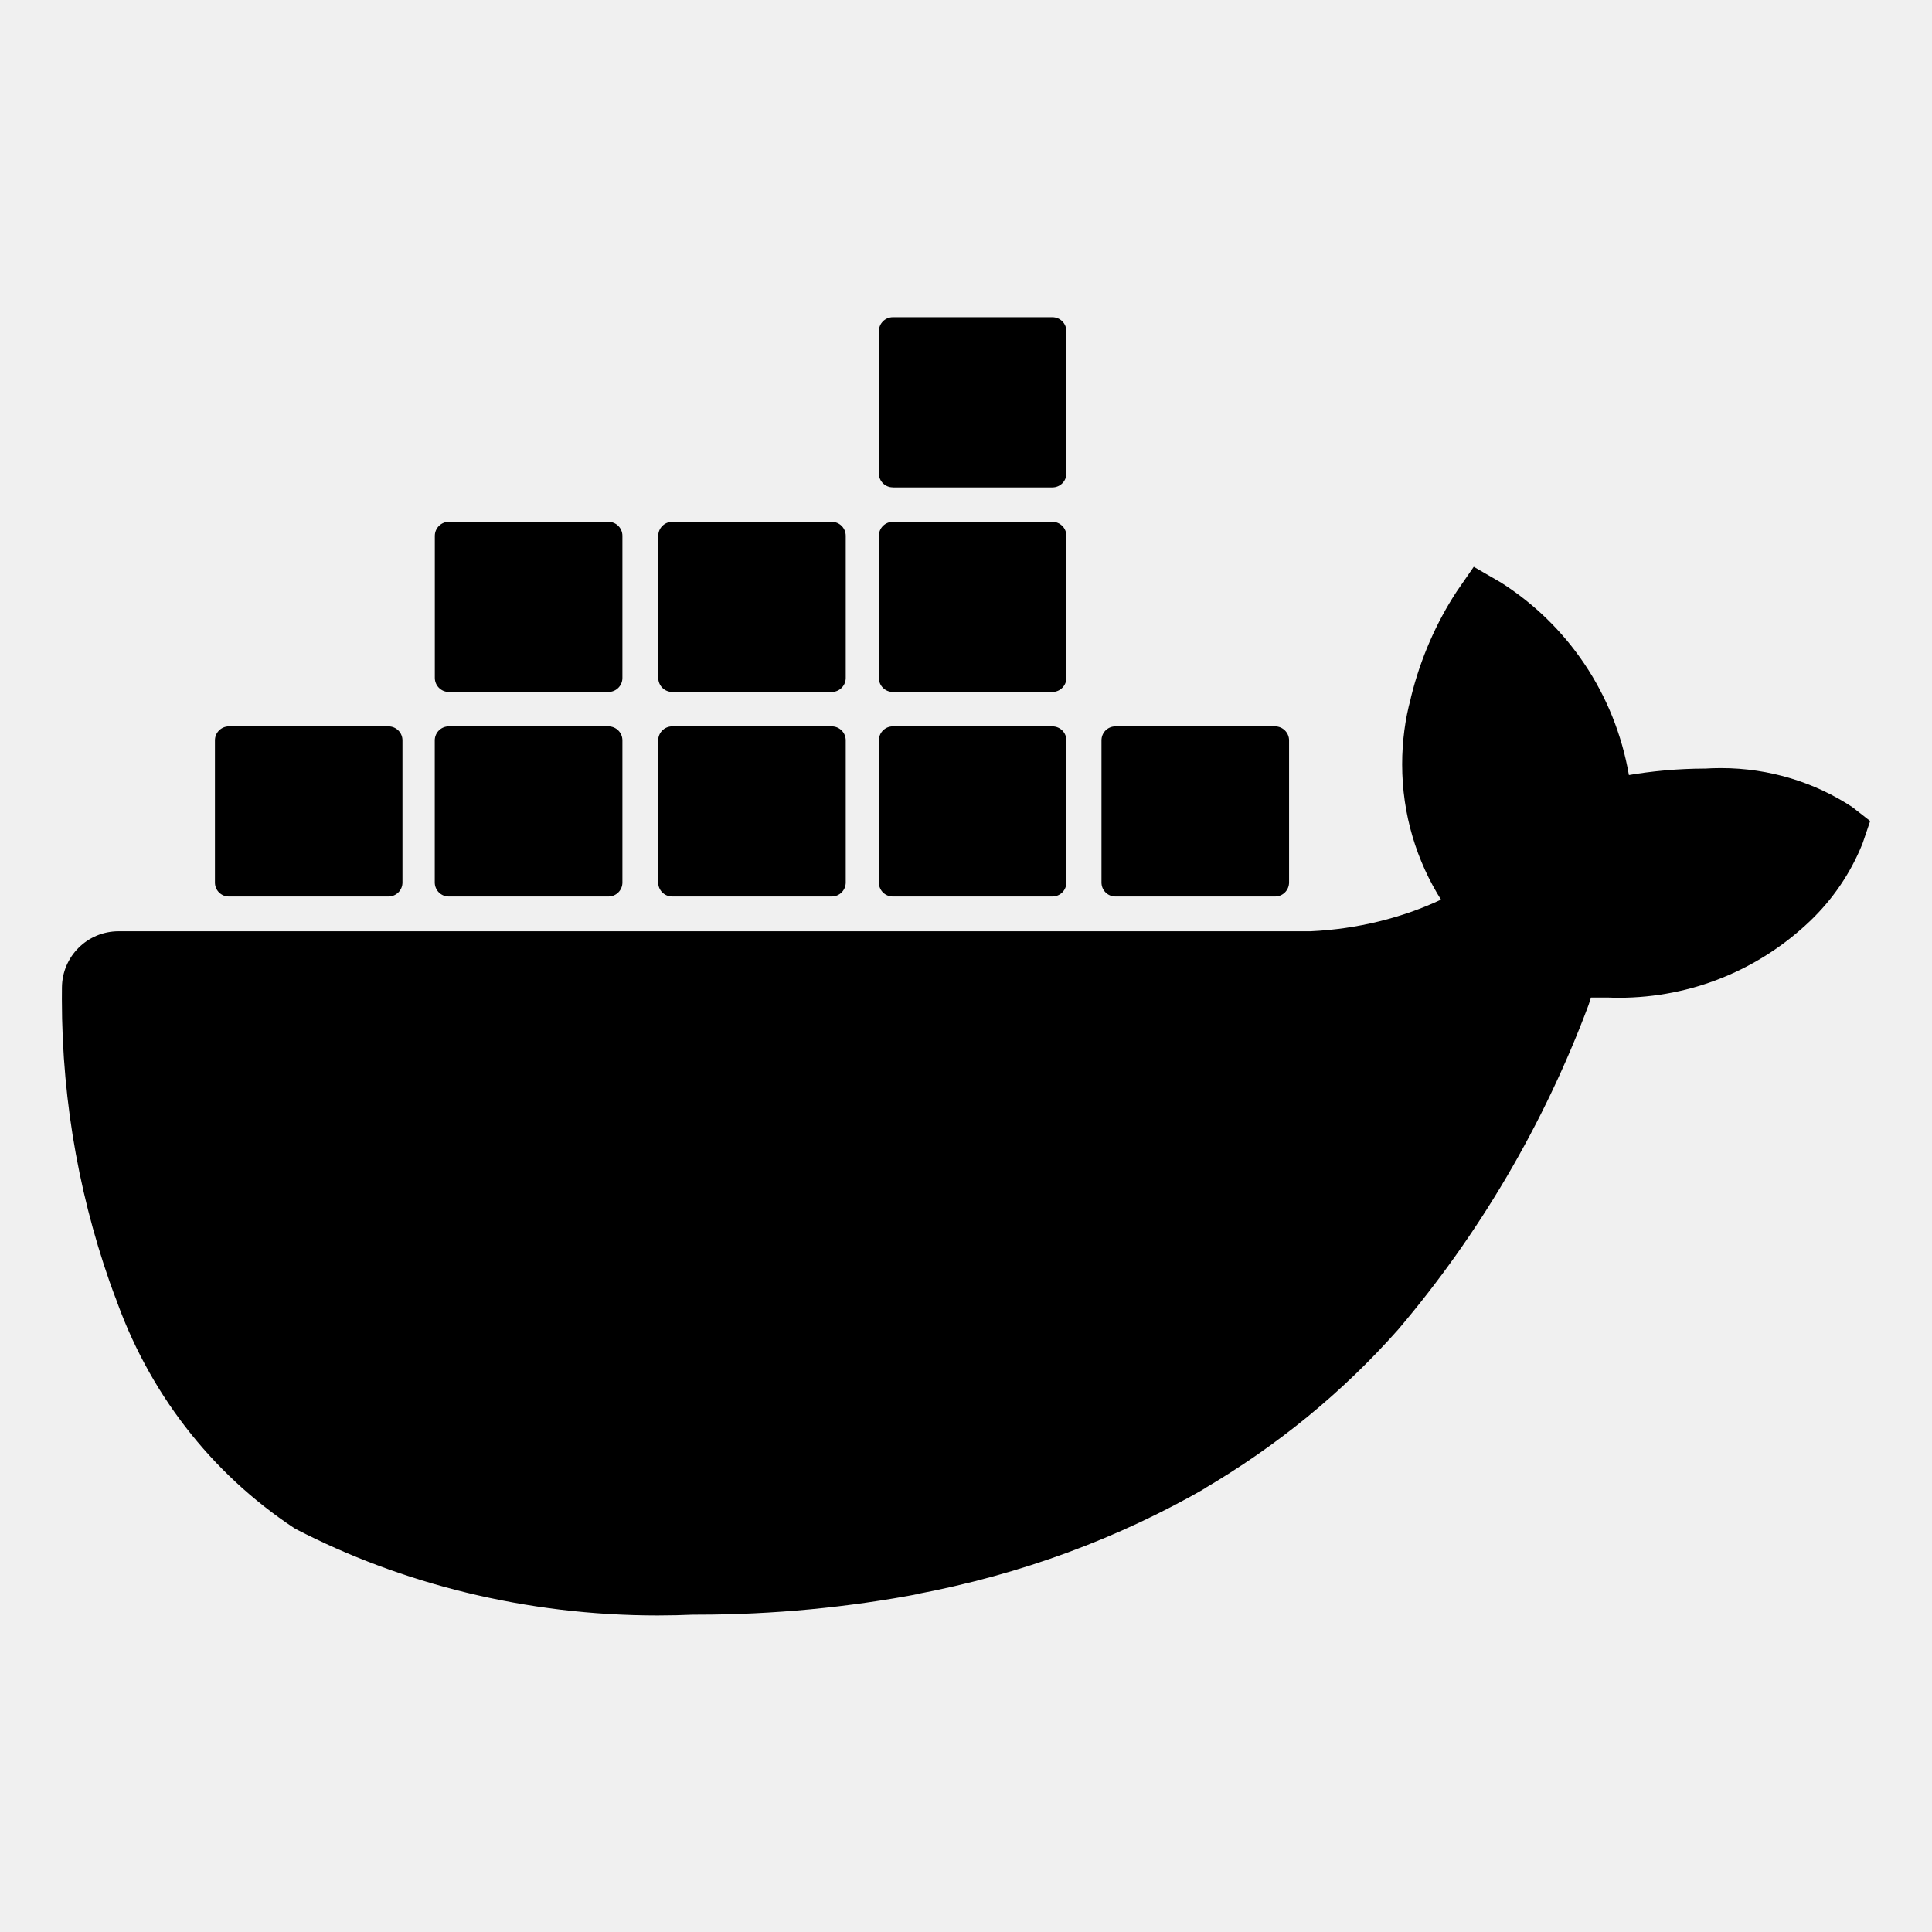
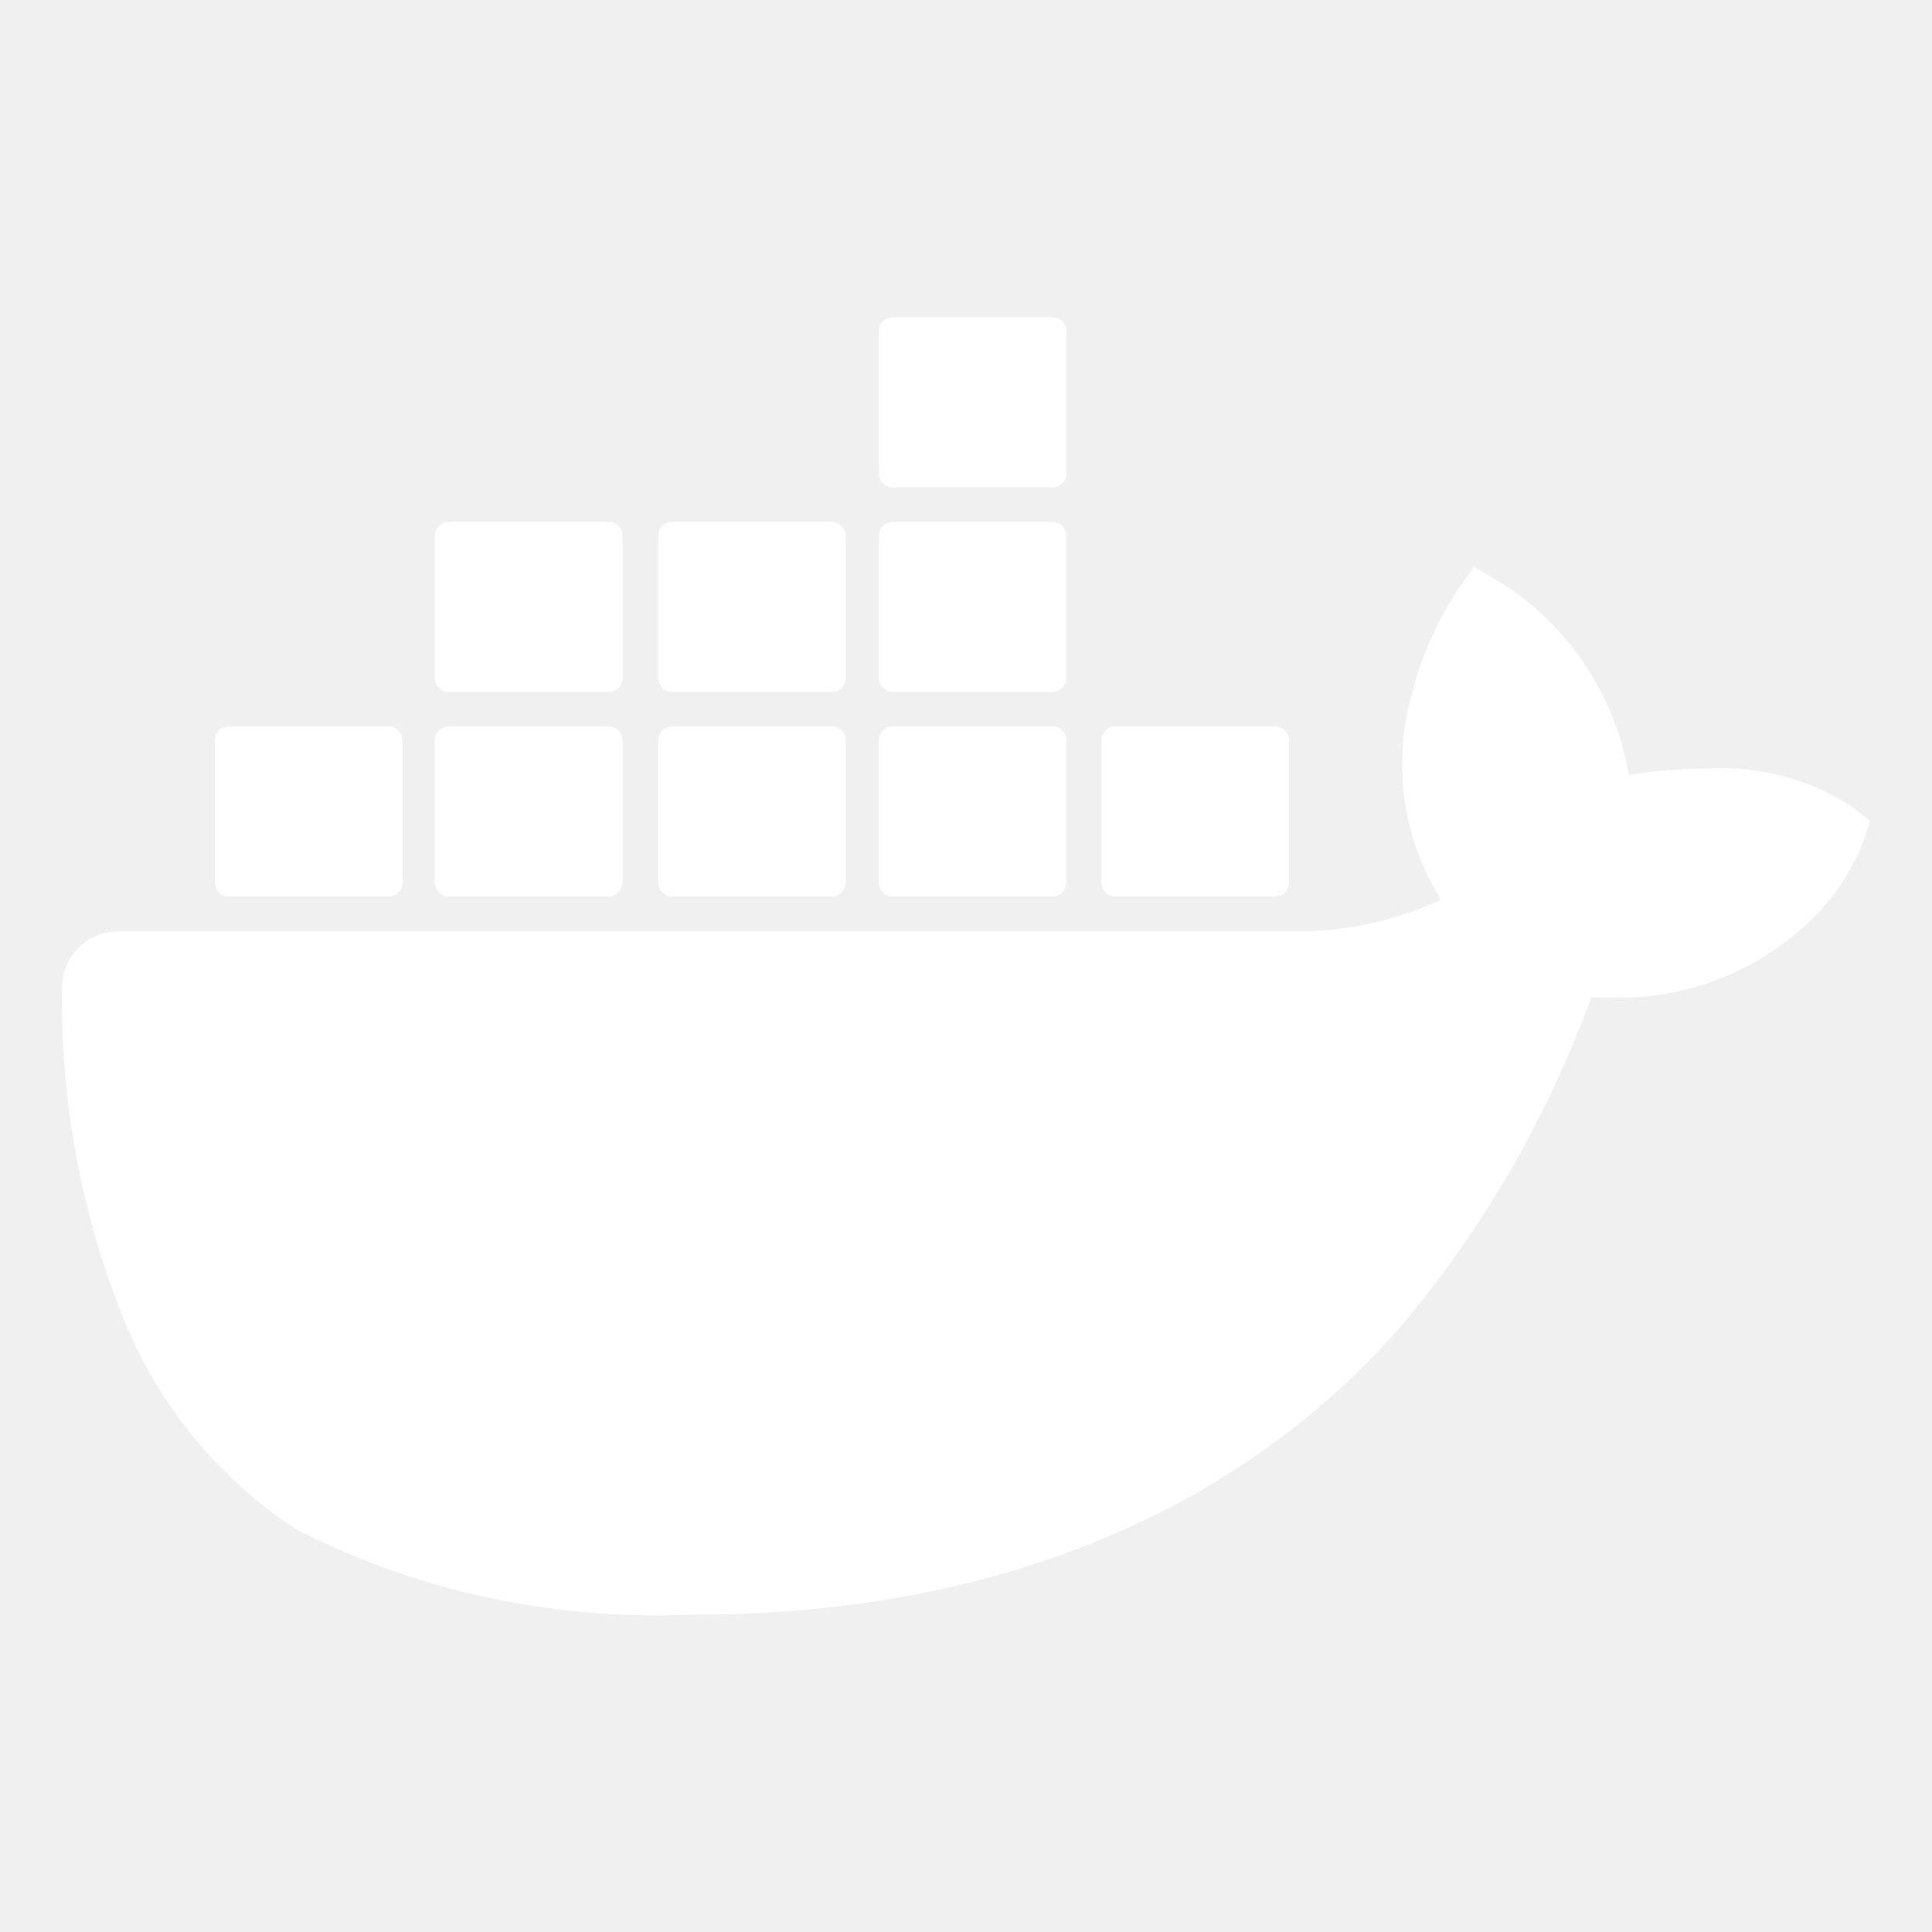
- <svg xmlns="http://www.w3.org/2000/svg" fill="#000000" width="800px" height="800px" viewBox="0 0 32 32" version="1.1">
+ <svg xmlns="http://www.w3.org/2000/svg" fill="white" width="800px" height="800px" viewBox="0 0 32 32" version="1.1">
  <path d="M30.679 13.367c-0.613-0.404-1.366-0.645-2.175-0.645-0.093 0-0.185 0.003-0.276 0.009l0.012-0.001c-0.446 0.001-0.882 0.041-1.306 0.115l0.046-0.007c-0.235-1.357-1.025-2.495-2.122-3.191l-0.019-0.011-0.429-0.248-0.282 0.408c-0.336 0.512-0.599 1.108-0.756 1.745l-0.008 0.039c-0.089 0.324-0.14 0.696-0.14 1.080 0 0.831 0.24 1.605 0.654 2.258l-0.010-0.017c-0.637 0.299-1.381 0.488-2.164 0.524l-0.013 0h-19.729c-0.516 0.001-0.934 0.418-0.936 0.933v0c-0.001 0.056-0.001 0.123-0.001 0.19 0 1.751 0.317 3.428 0.897 4.977l-0.032-0.098c0.558 1.633 1.612 2.975 2.98 3.881l0.028 0.017c1.744 0.903 3.808 1.432 5.995 1.432 0.207 0 0.412-0.005 0.617-0.014l-0.029 0.001c0.018 0 0.039 0 0.060 0 1.272 0 2.515-0.121 3.72-0.352l-0.123 0.020c1.795-0.336 3.395-0.939 4.845-1.773l-0.074 0.039c1.257-0.735 2.331-1.621 3.245-2.652l0.012-0.014c1.325-1.56 2.403-3.381 3.145-5.365l0.041-0.125h0.276c0.055 0.002 0.119 0.004 0.183 0.004 1.226 0 2.34-0.481 3.163-1.265l-0.002 0.002c0.377-0.358 0.676-0.793 0.873-1.281l0.009-0.024 0.122-0.359zM3.79 14.849h2.646c0.127-0.001 0.23-0.104 0.23-0.231 0 0 0 0 0 0v0-2.355c0-0 0-0.001 0-0.001 0-0.127-0.103-0.23-0.23-0.231h-2.646c-0.127 0.001-0.23 0.104-0.23 0.231v0 2.356c0 0 0 0 0 0.001 0 0.127 0.103 0.23 0.23 0.23 0 0 0 0 0.001 0h-0zM7.434 14.849h2.644c0.127 0 0.231-0.103 0.231-0.231 0 0 0 0 0-0v0-2.355c0-0 0-0.001 0-0.001 0-0.127-0.103-0.23-0.23-0.231h-2.646c-0 0-0 0-0 0-0.128 0-0.232 0.104-0.232 0.232 0 0 0 0 0 0v0 2.355c0.001 0.128 0.104 0.231 0.232 0.231v0zM11.132 14.849h2.646c0.127-0.001 0.23-0.104 0.23-0.231 0 0 0 0 0 0v0-2.355c0-0 0-0.001 0-0.001 0-0.127-0.103-0.23-0.23-0.231h-2.646c-0.127 0.001-0.23 0.104-0.23 0.231v0 2.356c0 0.127 0.103 0.231 0.231 0.231v0zM14.788 14.849h2.643c0 0 0 0 0 0 0.128 0 0.231-0.103 0.232-0.231v-2.355c0-0 0-0 0-0 0-0.128-0.104-0.232-0.232-0.232-0 0-0 0-0 0h-2.643c-0.127 0-0.231 0.103-0.231 0.231v0 2.356c0 0 0 0 0 0.001 0 0.127 0.103 0.23 0.23 0.23 0 0 0 0 0.001 0h-0zM7.434 11.461h2.644c0.128-0.001 0.231-0.104 0.231-0.232 0 0 0 0 0 0v0-2.355c0 0 0 0 0-0 0-0.127-0.103-0.231-0.231-0.231h-2.644c-0.128 0-0.231 0.103-0.232 0.231v2.355c0.001 0.128 0.104 0.231 0.232 0.232h0zM11.132 11.461h2.646c0.127-0.001 0.23-0.105 0.23-0.232v0-2.355c0 0 0 0 0-0 0-0.127-0.103-0.231-0.231-0.231h-2.643c-0.127 0-0.231 0.103-0.231 0.231 0 0 0 0 0 0v0 2.355c0.001 0.128 0.103 0.231 0.231 0.232h0zM14.788 11.461h2.643c0.128-0.001 0.231-0.104 0.232-0.232v-2.355c-0.001-0.128-0.104-0.231-0.232-0.231h-2.643c-0.127 0-0.231 0.103-0.231 0.231 0 0 0 0 0 0v0 2.355c0 0.128 0.103 0.231 0.231 0.232h0zM14.788 8.073h2.643c0 0 0 0 0 0 0.128 0 0.232-0.104 0.232-0.232 0-0 0-0 0-0v0-2.356c-0.001-0.128-0.104-0.231-0.232-0.231 0 0-0 0-0 0h-2.643c-0.127 0-0.231 0.103-0.231 0.231v0 2.356c0 0 0 0 0 0.001 0 0.127 0.103 0.23 0.23 0.23 0 0 0 0 0.001 0h-0zM18.475 14.849h2.644c0 0 0 0 0 0 0.128 0 0.231-0.103 0.232-0.231v-2.355c0-0 0-0 0-0 0-0.128-0.104-0.232-0.232-0.232-0 0-0 0-0 0h-2.644c0 0 0 0-0 0-0.128 0-0.231 0.103-0.231 0.231v2.356c0 0.127 0.103 0.231 0.231 0.231v0z" />
</svg>
